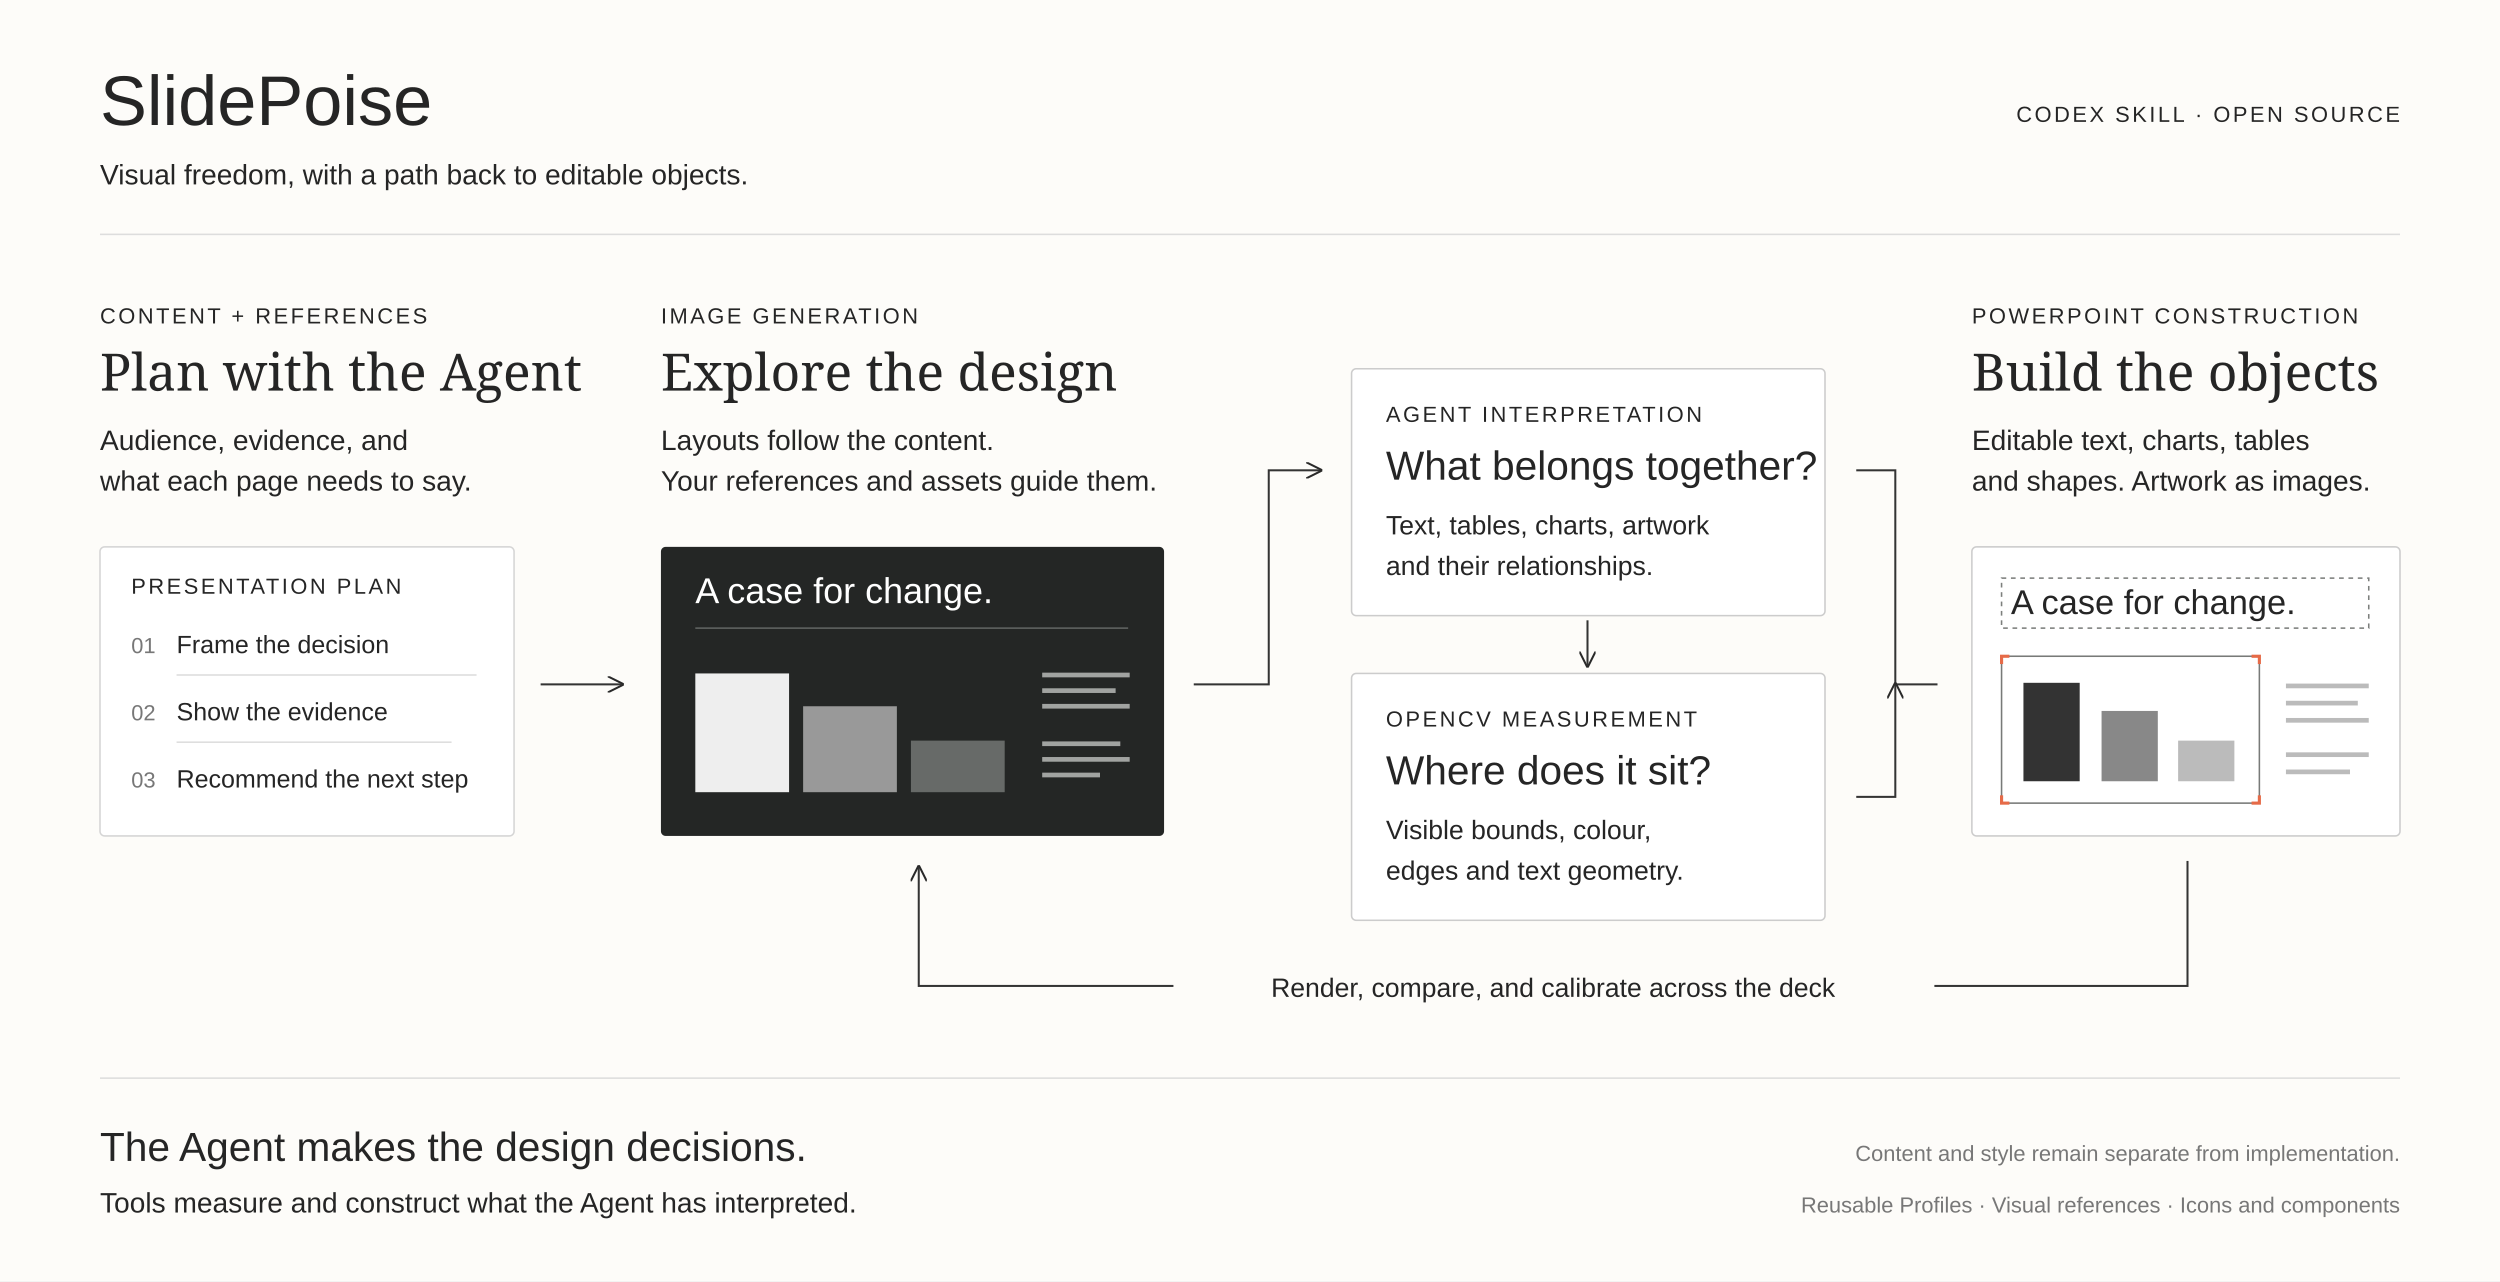
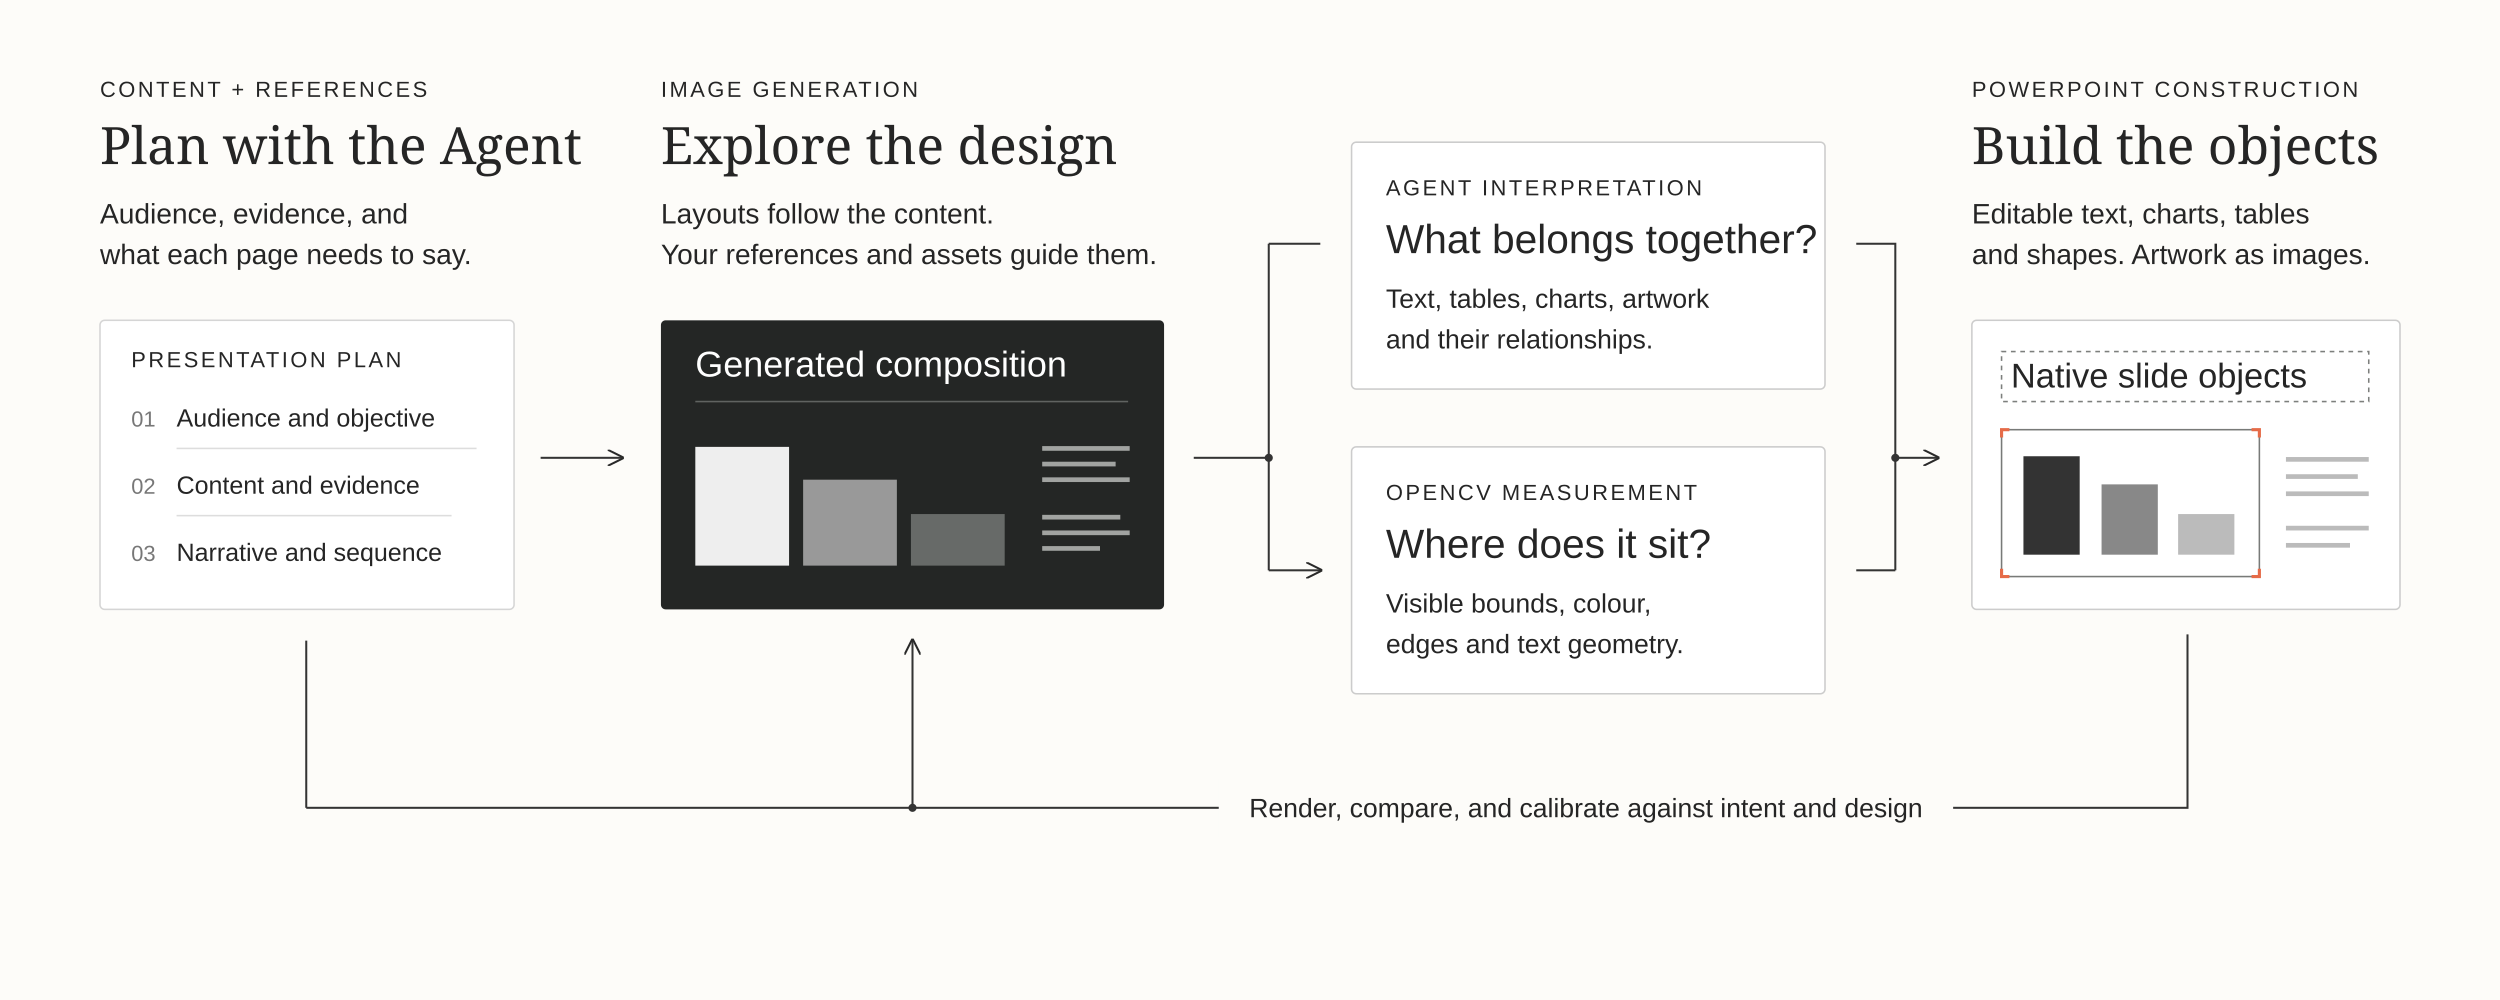
- <svg xmlns="http://www.w3.org/2000/svg" width="1600" height="820" viewBox="0 0 1600 820">
+ <svg xmlns="http://www.w3.org/2000/svg" width="1600" height="640" viewBox="0 0 1600 640">
  <defs>
    <marker id="arrow" markerWidth="8" markerHeight="8" refX="7" refY="4" orient="auto">
      <path d="M0 0L8 4L0 8" fill="none" stroke="#292929" />
    </marker>
-     <style>text{fill:#252525;font-family:Arial,Helvetica,sans-serif}.label{font-size:14px;letter-spacing:1.6px}.title{font-family:Georgia,serif;font-size:33px}.copy{font-size:18px}.small{font-size:14px;fill:#777}.rule{stroke:#ddd;fill:none}.flow{stroke:#343434;stroke-width:1.3;fill:none;marker-end:url(#arrow)}.white{fill:white}</style>
+     <style>text{fill:#252525;font-family:Arial,Helvetica,sans-serif}.label{font-size:14px;letter-spacing:1.6px}.title{font-family:Georgia,serif;font-size:33px}.copy{font-size:18px}.small{font-size:14px;fill:#777}.rule{stroke:#ddd;fill:none}.line{stroke:#343434;stroke-width:1.3;fill:none}.flow{stroke:#343434;stroke-width:1.3;fill:none;marker-end:url(#arrow)}.junction{fill:#343434}.white{fill:white}</style>
  </defs>
-   <rect width="1600" height="820" fill="#fdfcf9" />
-   <text x="64" y="80" font-family="Georgia,serif" font-size="45">SlidePoise</text>
-   <text x="64" y="118" class="copy">Visual freedom, with a path back to editable objects.</text>
-   <text x="1536" y="78" text-anchor="end" class="label">CODEX SKILL · OPEN SOURCE</text>
-   <path d="M64 150H1536" class="rule" />
-   <text x="64" y="207" class="label">CONTENT + REFERENCES</text>
-   <text x="64" y="250" class="title">Plan with the Agent</text>
-   <text x="64" y="288" class="copy">Audience, evidence, and</text>
-   <text x="64" y="314" class="copy">what each page needs to say.</text>
-   <rect x="64" y="350" width="265" height="185" rx="3" fill="white" stroke="#d5d5d5" />
-   <text x="84" y="380" class="label">PRESENTATION PLAN</text>
-   <text x="84" y="418" class="small">01</text>
-   <text x="113" y="418" font-size="16">Frame the decision</text>
-   <path d="M113 432H305" class="rule" />
-   <text x="84" y="461" class="small">02</text>
-   <text x="113" y="461" font-size="16">Show the evidence</text>
-   <path d="M113 475H289" class="rule" />
-   <text x="84" y="504" class="small">03</text>
-   <text x="113" y="504" font-size="16">Recommend the next step</text>
-   <path d="M346 438H398" class="flow" />
-   <text x="423" y="207" class="label">IMAGE GENERATION</text>
-   <text x="423" y="250" class="title">Explore the design</text>
-   <text x="423" y="288" class="copy">Layouts follow the content.</text>
-   <text x="423" y="314" class="copy">Your references and assets guide them.</text>
-   <rect x="423" y="350" width="322" height="185" rx="3" fill="#242625" />
-   <text x="445" y="386" font-family="Georgia,serif" font-size="23" class="white">A case for change.</text>
-   <path d="M445 402H722" stroke="#606361" />
-   <rect x="445" y="431" width="60" height="76" fill="#eee" />
-   <rect x="514" y="452" width="60" height="55" fill="#999" />
-   <rect x="583" y="474" width="60" height="33" fill="#676a68" />
-   <path d="M667 432H723M667 442H714M667 452H723M667 476H717M667 486H723M667 496H704" stroke="#a1a3a1" stroke-width="3" />
-   <path d="M764 438H812V301H845" class="flow" />
-   <rect x="865" y="236" width="303" height="158" rx="3" fill="white" stroke="#ccc" />
-   <text x="887" y="270" class="label">AGENT INTERPRETATION</text>
-   <text x="887" y="307" font-family="Georgia,serif" font-size="26">What belongs together?</text>
-   <text x="887" y="342" font-size="17">Text, tables, charts, artwork</text>
-   <text x="887" y="368" font-size="17">and their relationships.</text>
-   <path d="M1016 397V426" class="flow" />
-   <rect x="865" y="431" width="303" height="158" rx="3" fill="white" stroke="#ccc" />
-   <text x="887" y="465" class="label">OPENCV MEASUREMENT</text>
-   <text x="887" y="502" font-family="Georgia,serif" font-size="26">Where does it sit?</text>
-   <text x="887" y="537" font-size="17">Visible bounds, colour,</text>
-   <text x="887" y="563" font-size="17">edges and text geometry.</text>
-   <path d="M1188 301H1213V438H1240M1188 510H1213V438" class="flow" />
-   <text x="1262" y="207" class="label">POWERPOINT CONSTRUCTION</text>
-   <text x="1262" y="250" class="title">Build the objects</text>
-   <text x="1262" y="288" class="copy">Editable text, charts, tables</text>
-   <text x="1262" y="314" class="copy">and shapes. Artwork as images.</text>
-   <rect x="1262" y="350" width="274" height="185" rx="3" fill="white" stroke="#ccc" />
-   <rect x="1281" y="370" width="235" height="32" fill="none" stroke="#7d7f7d" stroke-dasharray="3 3" />
-   <text x="1287" y="393" font-family="Georgia,serif" font-size="22">A case for change.</text>
-   <rect x="1281" y="420" width="165" height="94" fill="none" stroke="#787a78" />
-   <path d="M1281 425v-5h5M1441 420h5v5M1281 509v5h5M1441 514h5v-5" stroke="#e66b48" stroke-width="2" fill="none" />
-   <rect x="1295" y="437" width="36" height="63" fill="#333" />
-   <rect x="1345" y="455" width="36" height="45" fill="#888" />
-   <rect x="1394" y="474" width="36" height="26" fill="#bbb" />
-   <path d="M1463 439H1516M1463 450H1509M1463 461H1516M1463 483H1516M1463 494H1504" stroke="#bbb" stroke-width="3" />
-   <path d="M1400 551V631H588V555" class="flow" />
-   <rect x="751" y="612" width="487" height="38" fill="#fdfcf9" />
-   <text x="994" y="638" text-anchor="middle" font-size="17">Render, compare, and calibrate across the deck</text>
-   <path d="M64 690H1536" class="rule" />
-   <text x="64" y="743" font-family="Georgia,serif" font-size="26">The Agent makes the design decisions.</text>
-   <text x="64" y="776" class="copy">Tools measure and construct what the Agent has interpreted.</text>
-   <text x="1536" y="743" text-anchor="end" class="small">Content and style remain separate from implementation.</text>
-   <text x="1536" y="776" text-anchor="end" class="small">Reusable Profiles · Visual references · Icons and components</text>
+   <rect width="1600" height="640" fill="#fdfcf9" />
+   <g transform="translate(0 -145)">
+     <text x="64" y="207" class="label">CONTENT + REFERENCES</text>
+     <text x="64" y="250" class="title">Plan with the Agent</text>
+     <text x="64" y="288" class="copy">Audience, evidence, and</text>
+     <text x="64" y="314" class="copy">what each page needs to say.</text>
+     <rect x="64" y="350" width="265" height="185" rx="3" fill="white" stroke="#d5d5d5" />
+     <text x="84" y="380" class="label">PRESENTATION PLAN</text>
+     <text x="84" y="418" class="small">01</text>
+     <text x="113" y="418" font-size="16">Audience and objective</text>
+     <path d="M113 432H305" class="rule" />
+     <text x="84" y="461" class="small">02</text>
+     <text x="113" y="461" font-size="16">Content and evidence</text>
+     <path d="M113 475H289" class="rule" />
+     <text x="84" y="504" class="small">03</text>
+     <text x="113" y="504" font-size="16">Narrative and sequence</text>
+     <path d="M346 438H398" class="flow" />
+     <text x="423" y="207" class="label">IMAGE GENERATION</text>
+     <text x="423" y="250" class="title">Explore the design</text>
+     <text x="423" y="288" class="copy">Layouts follow the content.</text>
+     <text x="423" y="314" class="copy">Your references and assets guide them.</text>
+     <rect x="423" y="350" width="322" height="185" rx="3" fill="#242625" />
+     <text x="445" y="386" font-family="Georgia,serif" font-size="23" class="white">Generated composition</text>
+     <path d="M445 402H722" stroke="#606361" />
+     <rect x="445" y="431" width="60" height="76" fill="#eee" />
+     <rect x="514" y="452" width="60" height="55" fill="#999" />
+     <rect x="583" y="474" width="60" height="33" fill="#676a68" />
+     <path d="M667 432H723M667 442H714M667 452H723M667 476H717M667 486H723M667 496H704" stroke="#a1a3a1" stroke-width="3" />
+     <path d="M764 438H812M812 301V510" class="line" />
+     <circle cx="812" cy="438" r="2.6" class="junction" />
+     <path d="M812 301H845M812 510H845" class="flow" />
+     <rect x="865" y="236" width="303" height="158" rx="3" fill="white" stroke="#ccc" />
+     <text x="887" y="270" class="label">AGENT INTERPRETATION</text>
+     <text x="887" y="307" font-family="Georgia,serif" font-size="26">What belongs together?</text>
+     <text x="887" y="342" font-size="17">Text, tables, charts, artwork</text>
+     <text x="887" y="368" font-size="17">and their relationships.</text>
+     <rect x="865" y="431" width="303" height="158" rx="3" fill="white" stroke="#ccc" />
+     <text x="887" y="465" class="label">OPENCV MEASUREMENT</text>
+     <text x="887" y="502" font-family="Georgia,serif" font-size="26">Where does it sit?</text>
+     <text x="887" y="537" font-size="17">Visible bounds, colour,</text>
+     <text x="887" y="563" font-size="17">edges and text geometry.</text>
+     <path d="M1188 301H1213V510M1188 510H1213" class="line" />
+     <circle cx="1213" cy="438" r="2.6" class="junction" />
+     <path d="M1213 438H1240" class="flow" />
+     <text x="1262" y="207" class="label">POWERPOINT CONSTRUCTION</text>
+     <text x="1262" y="250" class="title">Build the objects</text>
+     <text x="1262" y="288" class="copy">Editable text, charts, tables</text>
+     <text x="1262" y="314" class="copy">and shapes. Artwork as images.</text>
+     <rect x="1262" y="350" width="274" height="185" rx="3" fill="white" stroke="#ccc" />
+     <rect x="1281" y="370" width="235" height="32" fill="none" stroke="#7d7f7d" stroke-dasharray="3 3" />
+     <text x="1287" y="393" font-family="Georgia,serif" font-size="22">Native slide objects</text>
+     <rect x="1281" y="420" width="165" height="94" fill="none" stroke="#787a78" />
+     <path d="M1281 425v-5h5M1441 420h5v5M1281 509v5h5M1441 514h5v-5" stroke="#e66b48" stroke-width="2" fill="none" />
+     <rect x="1295" y="437" width="36" height="63" fill="#333" />
+     <rect x="1345" y="455" width="36" height="45" fill="#888" />
+     <rect x="1394" y="474" width="36" height="26" fill="#bbb" />
+     <path d="M1463 439H1516M1463 450H1509M1463 461H1516M1463 483H1516M1463 494H1504" stroke="#bbb" stroke-width="3" />
+     <path d="M1400 551V662H196" class="line" />
+     <circle cx="584" cy="662" r="2.6" class="junction" />
+     <path d="M196 662V555M584 662V555" class="flow" />
+     <rect x="780" y="643" width="470" height="38" fill="#fdfcf9" />
+     <text x="1015" y="668" text-anchor="middle" font-size="17">Render, compare, and calibrate against intent and design</text>
+   </g>
</svg>
